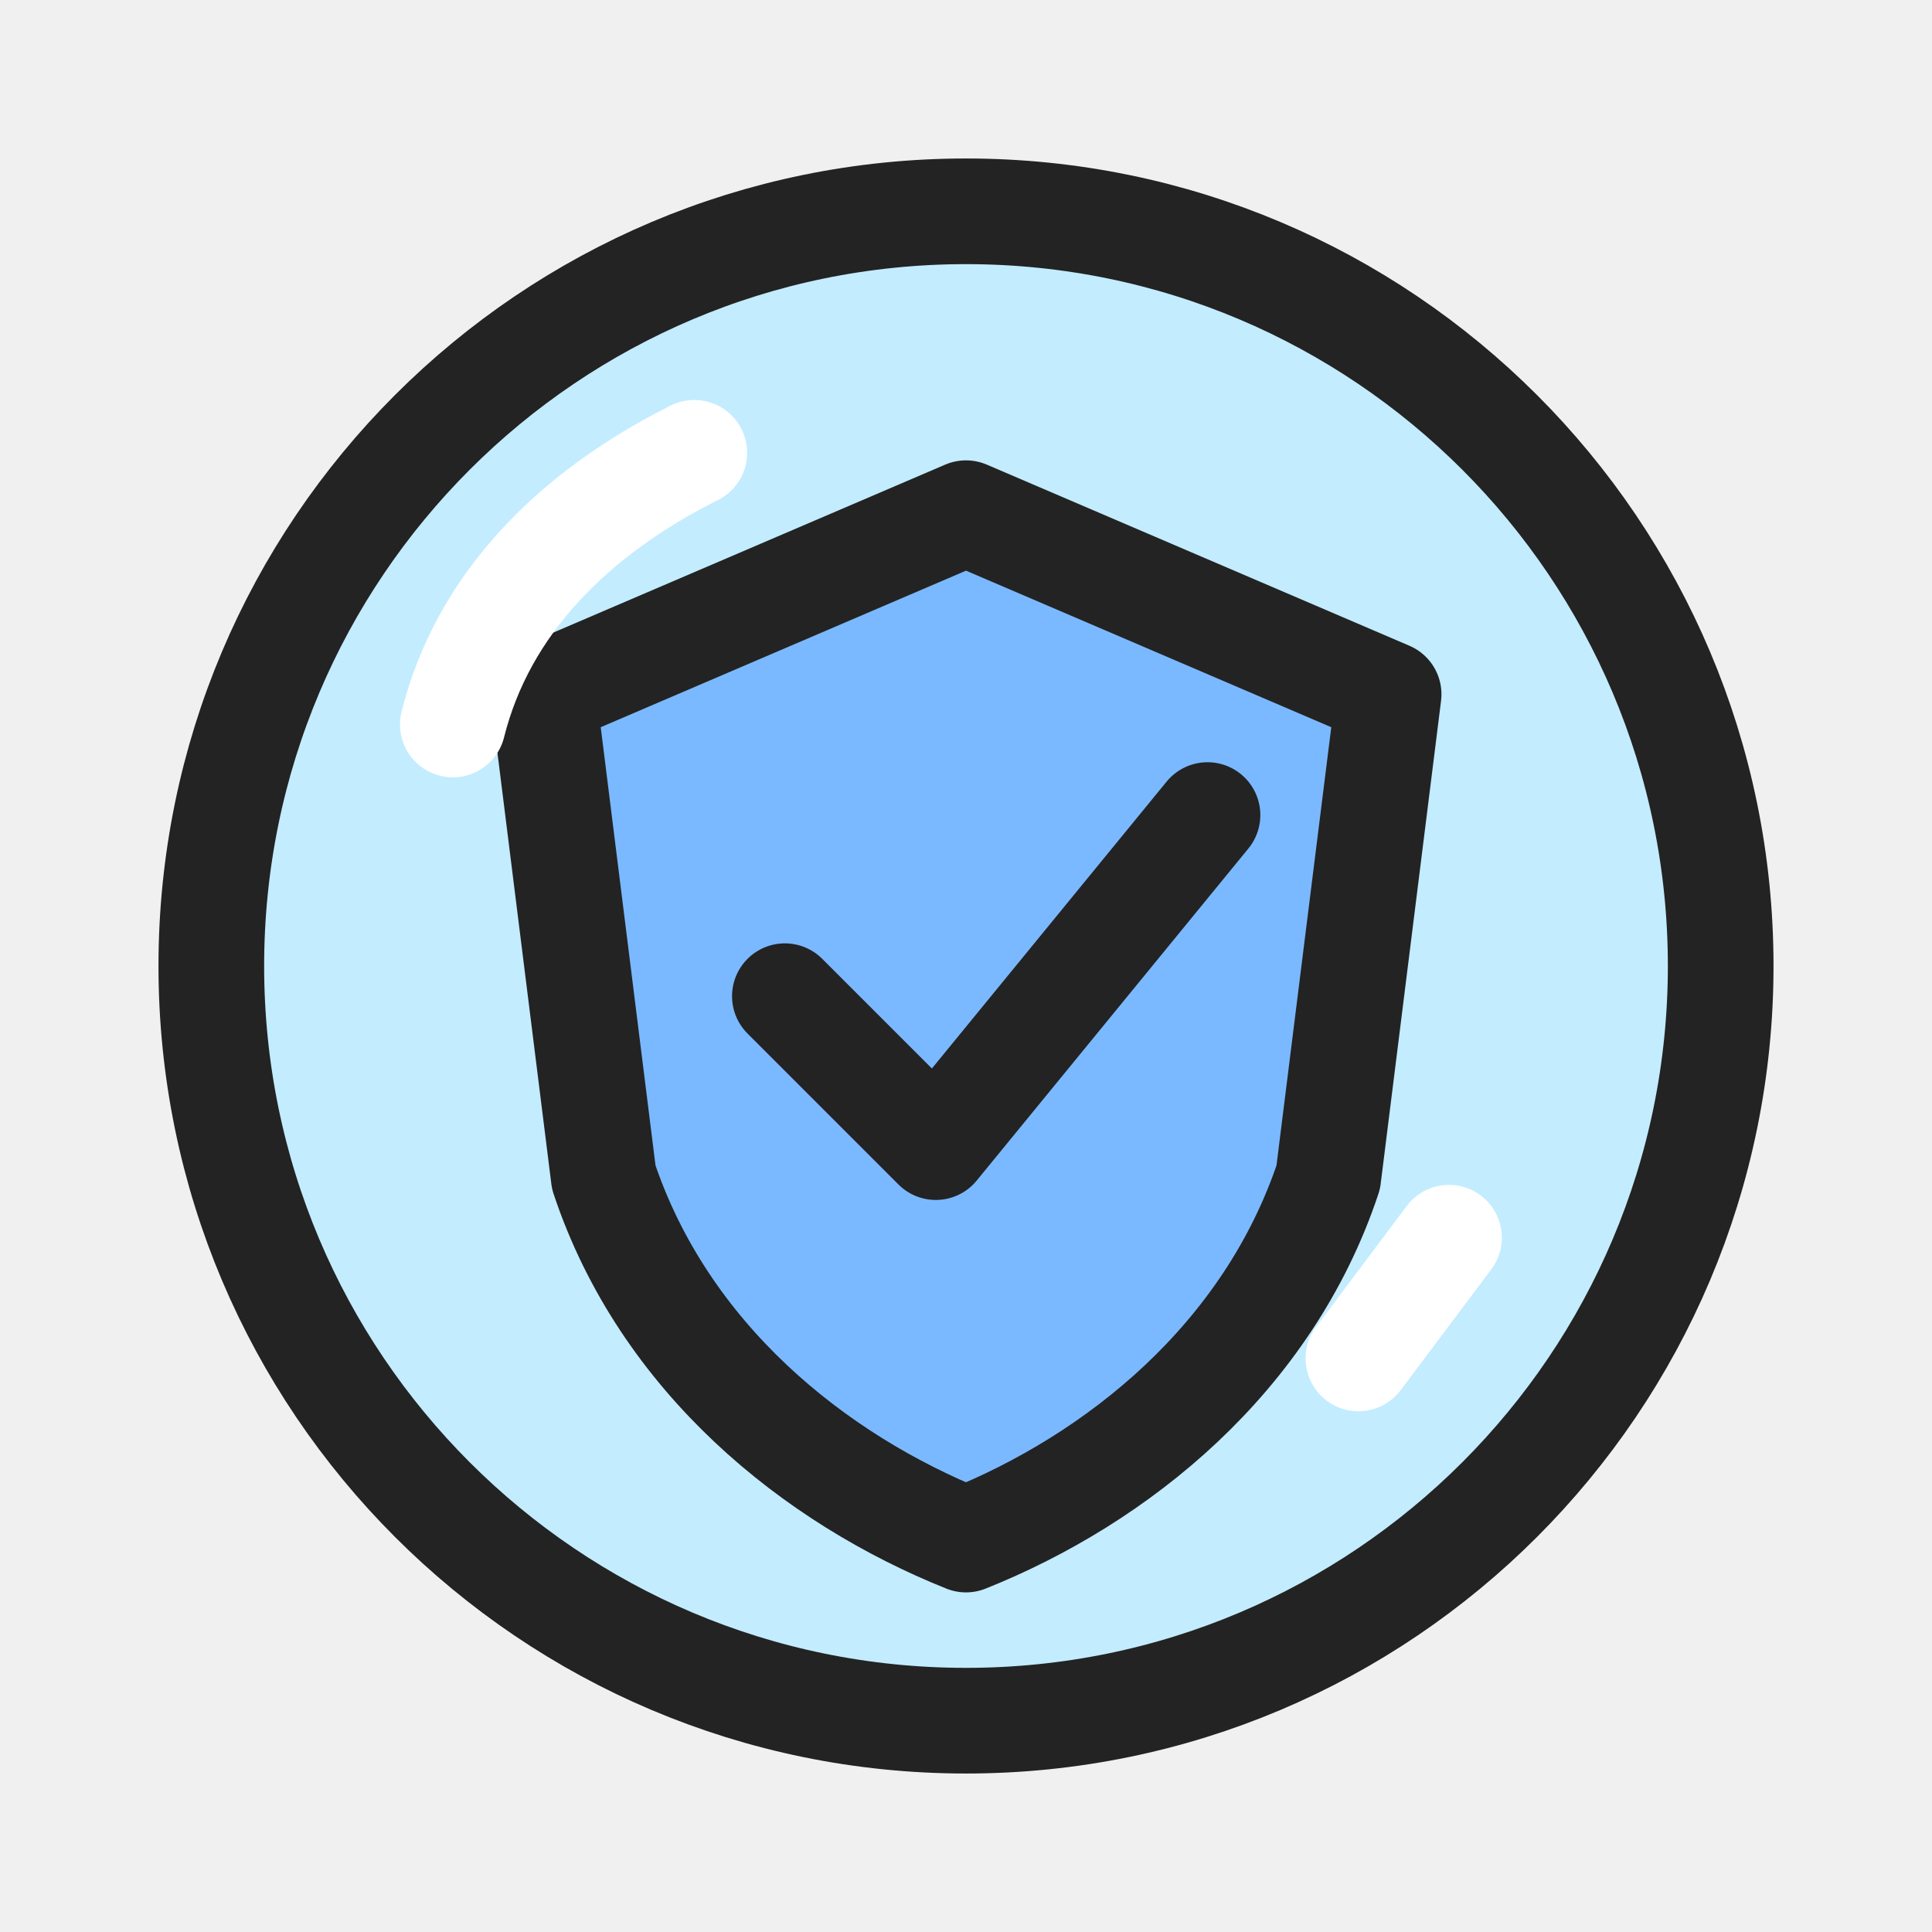
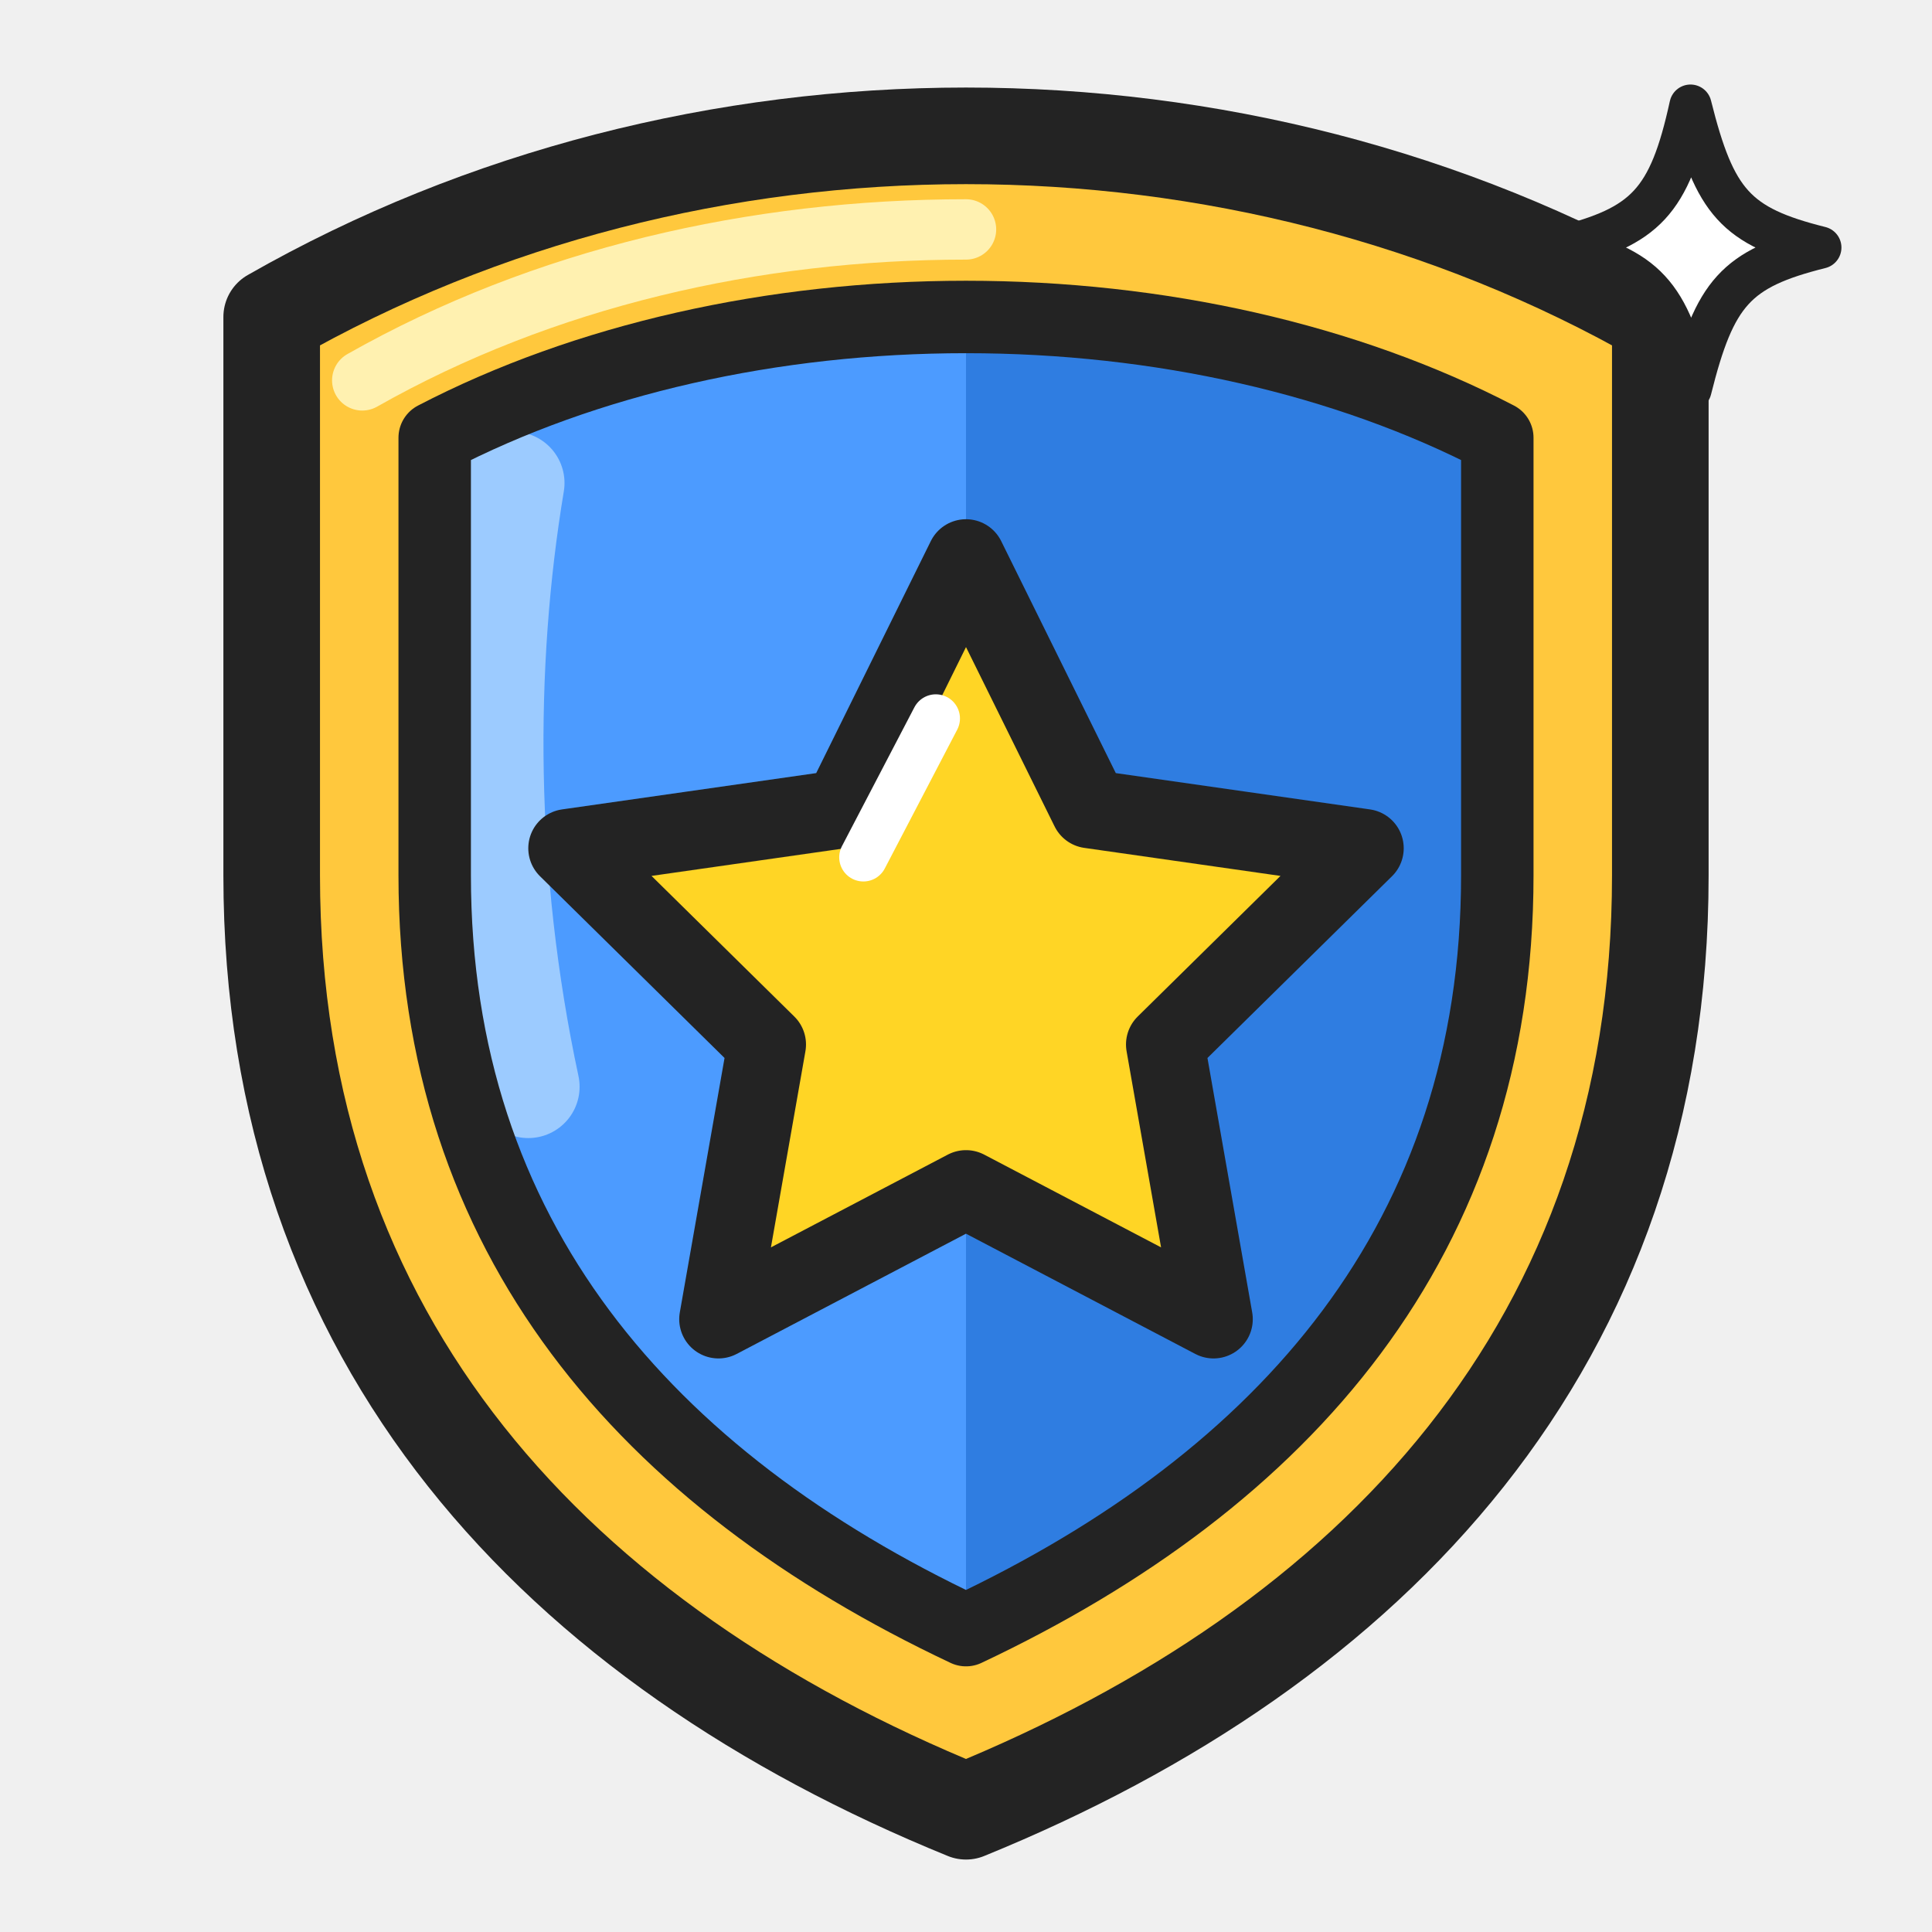
<svg xmlns="http://www.w3.org/2000/svg" viewBox="0 0 64 64">
-   <g stroke="#232323" stroke-width="3.5" stroke-linecap="round" stroke-linejoin="round">
-     <circle cx="32" cy="32" r="25" fill="#C3ECFF" />
-     <path d="m32 17 14 6-2 16c-2 6-7 10-12 12-5-2-10-6-12-12l-2-16Z" fill="#7AB9FF" />
-     <path d="m26 33 5 5 9-11" fill="none" />
-     <path d="M15 24c1-4 4-7 8-9m22 30 3-4" stroke="#FFFFFF" fill="none" />
+   <defs>
+     <clipPath id="bog-shield-face">
+       <path d="M32 10.5c-6.4 0-12.6 1.4-17.6 4V29c0 12 7 20 17.6 25 10.6-5 17.6-13 17.6-25V14.5c-5-2.6-11.2-4-17.6-4Z" />
+     </clipPath>
+   </defs>
+   <path d="M32 4.5C24 4.5 16 6.5 9 10.5V29c0 15.5 9.5 25.5 23 31 13.5-5.5 23-15.5 23-31V10.5C48 6.5 40 4.5 32 4.5Z" fill="#FFC83D" stroke="#232323" stroke-linejoin="round" stroke-linecap="round" stroke-width="3.2" />
+   <path d="M32 7.6c-7 0-14 1.6-20 5" fill="none" stroke="#FFF1B0" stroke-width="2" stroke-linecap="round" />
+   <path d="M32 10.5c-6.4 0-12.6 1.4-17.6 4V29c0 12 7 20 17.6 25 10.6-5 17.6-13 17.6-25V14.5c-5-2.6-11.2-4-17.6-4Z" fill="#2F7DE1" />
+   <g clip-path="url(#bog-shield-face)">
+     <path d="M0 0H32V64H0Z" fill="#4C9BFF" />
+     <path d="M17 16c-1 6-1 13 .5 20" fill="none" stroke="#9CCBFF" stroke-width="3.4" stroke-linecap="round" />
  </g>
+   <path d="M32 10.5c-6.4 0-12.6 1.4-17.6 4V29c0 12 7 20 17.6 25 10.6-5 17.6-13 17.6-25V14.5c-5-2.6-11.2-4-17.6-4Z" fill="none" stroke="#232323" stroke-linejoin="round" stroke-linecap="round" stroke-width="2.4" />
+   <path d="M32 18.5l4.1 8.3 9.1 1.3-6.6 6.5 1.6 9.1-8.2-4.3-8.2 4.3 1.6-9.1-6.6-6.5 9.1-1.3Z" fill="#FFD525" stroke="#232323" stroke-linejoin="round" stroke-linecap="round" stroke-width="2.6" />
+   <path d="M28.6 28.4l2.4-4.6" stroke="#fff" stroke-width="1.6" stroke-linecap="round" />
+   <path d="M56 3.5c.8 3.2 1.5 4 4.3 4.7-2.8.7-3.5 1.5-4.3 4.7-.7-3.2-1.5-4-4.3-4.7 2.8-.7 3.6-1.5 4.3-4.7Z" fill="#fff" stroke="#232323" stroke-width="1.4" stroke-linejoin="round" />
</svg>
